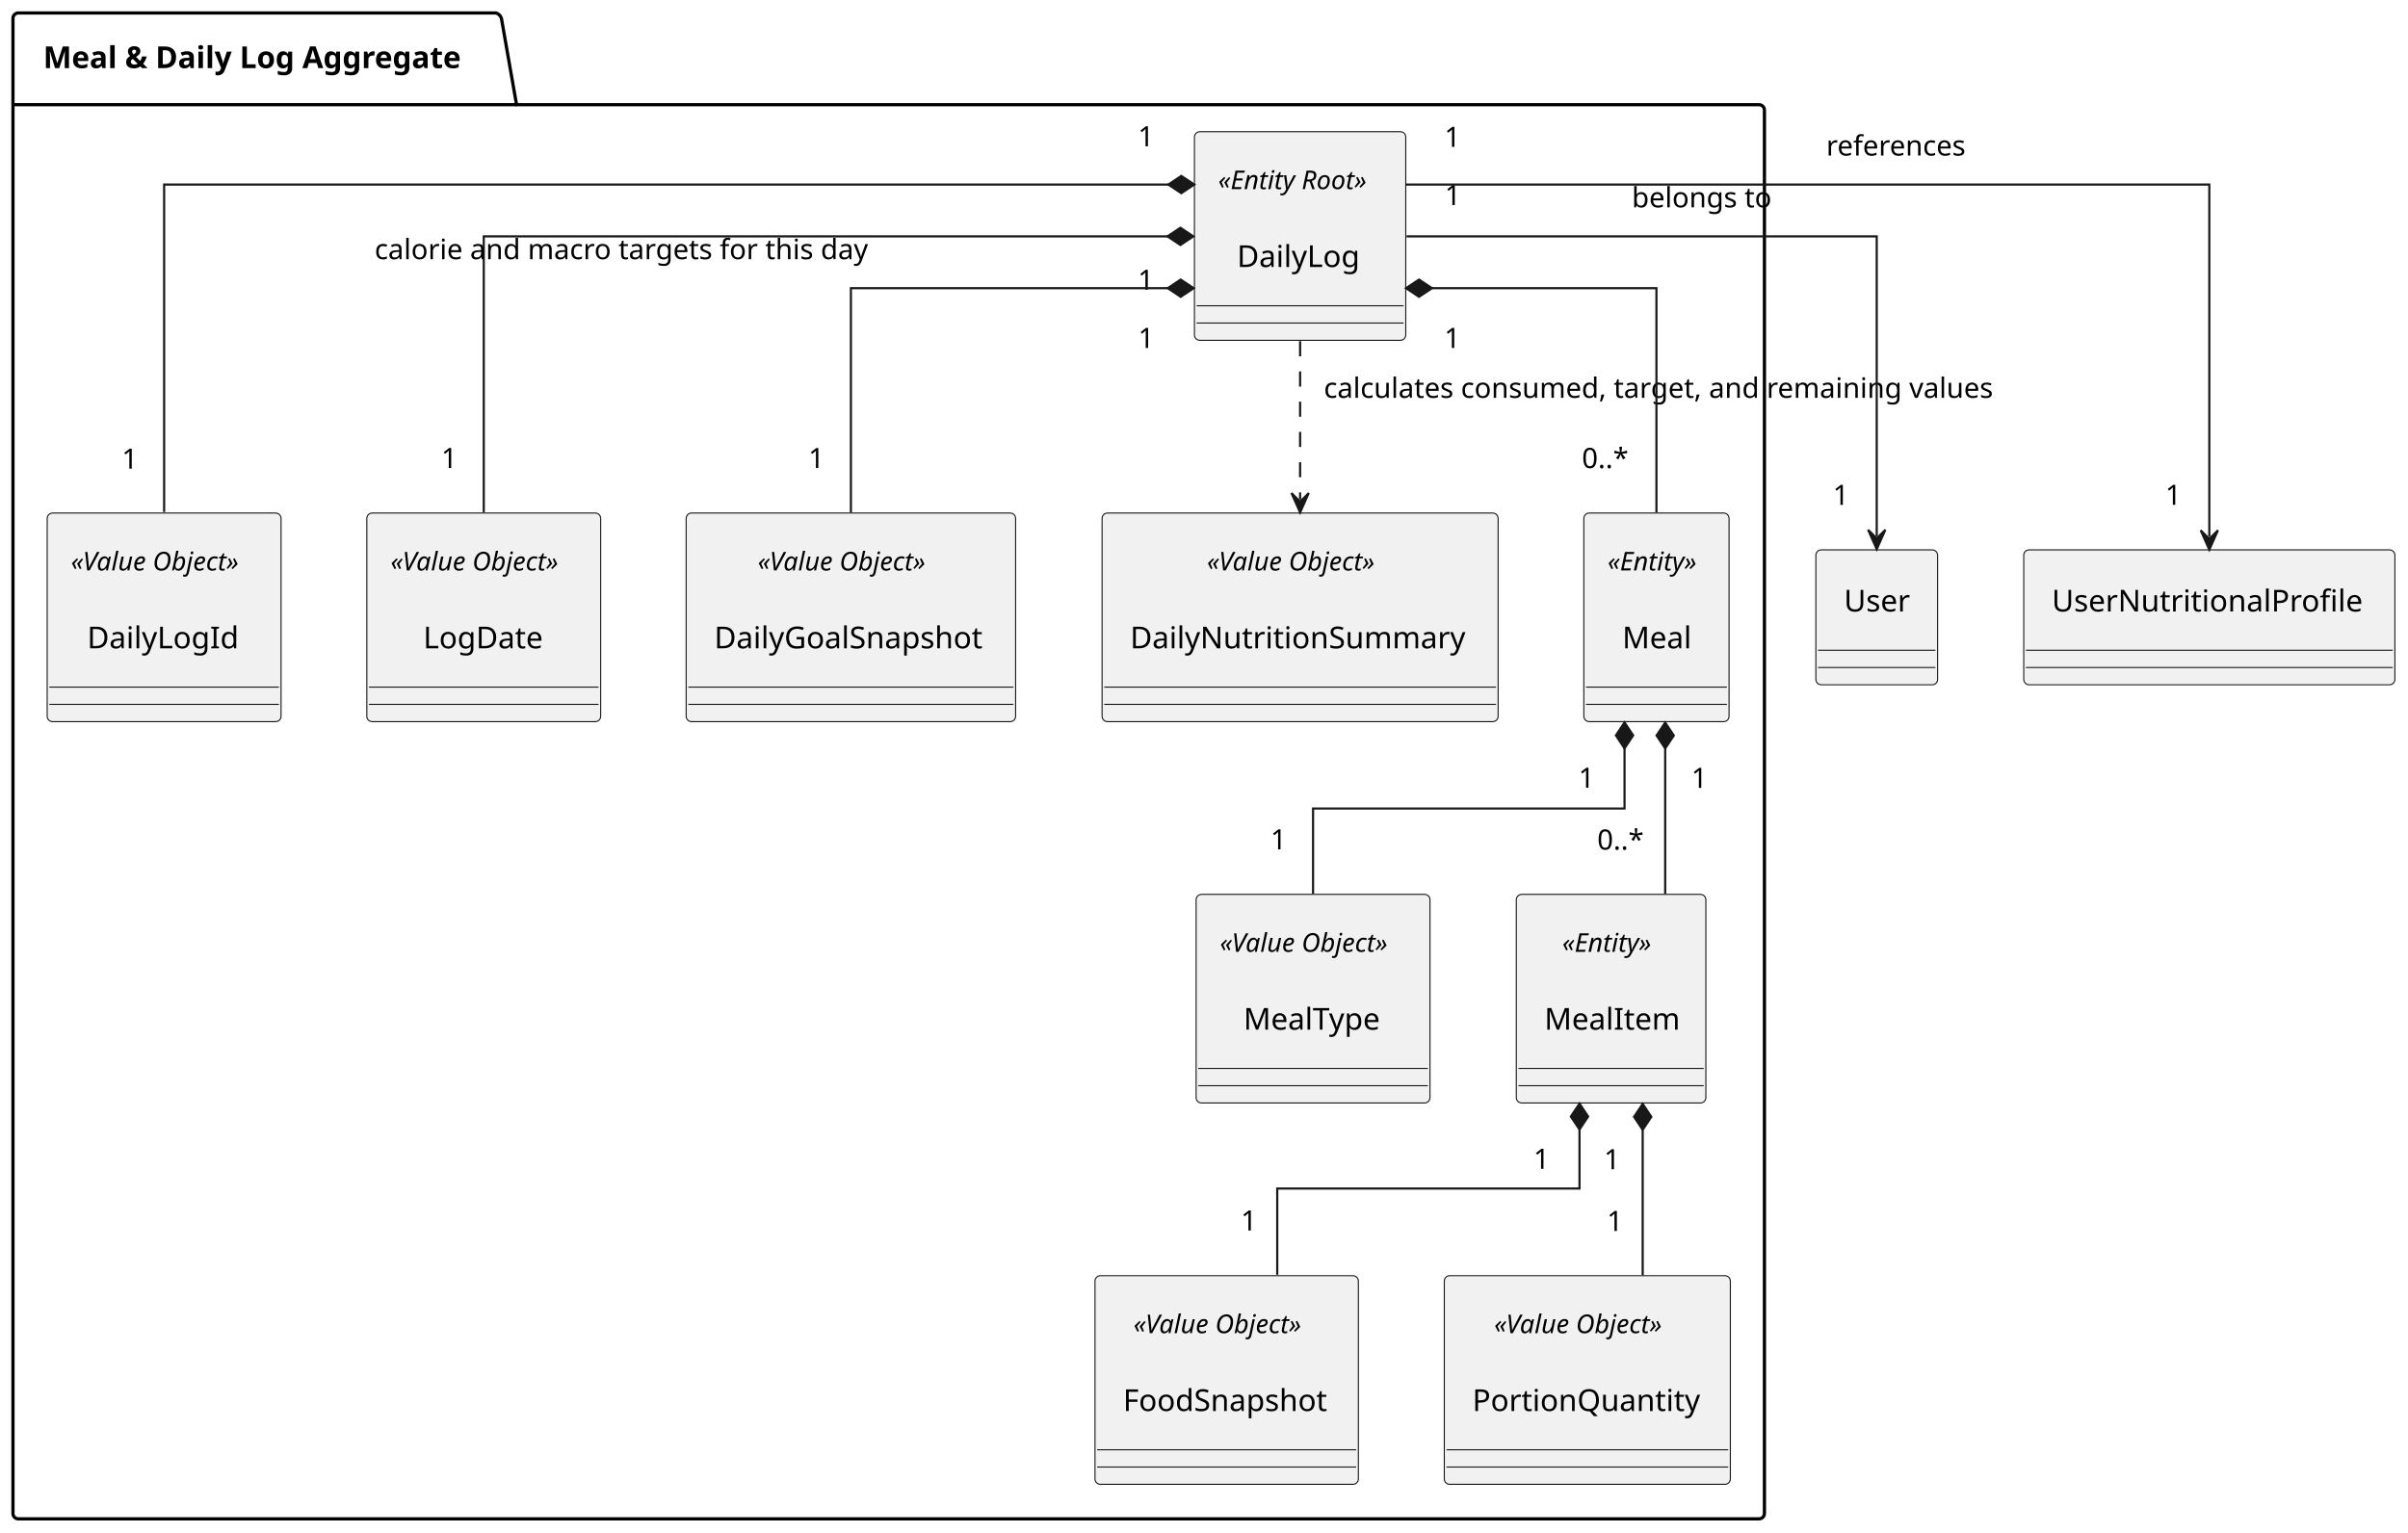
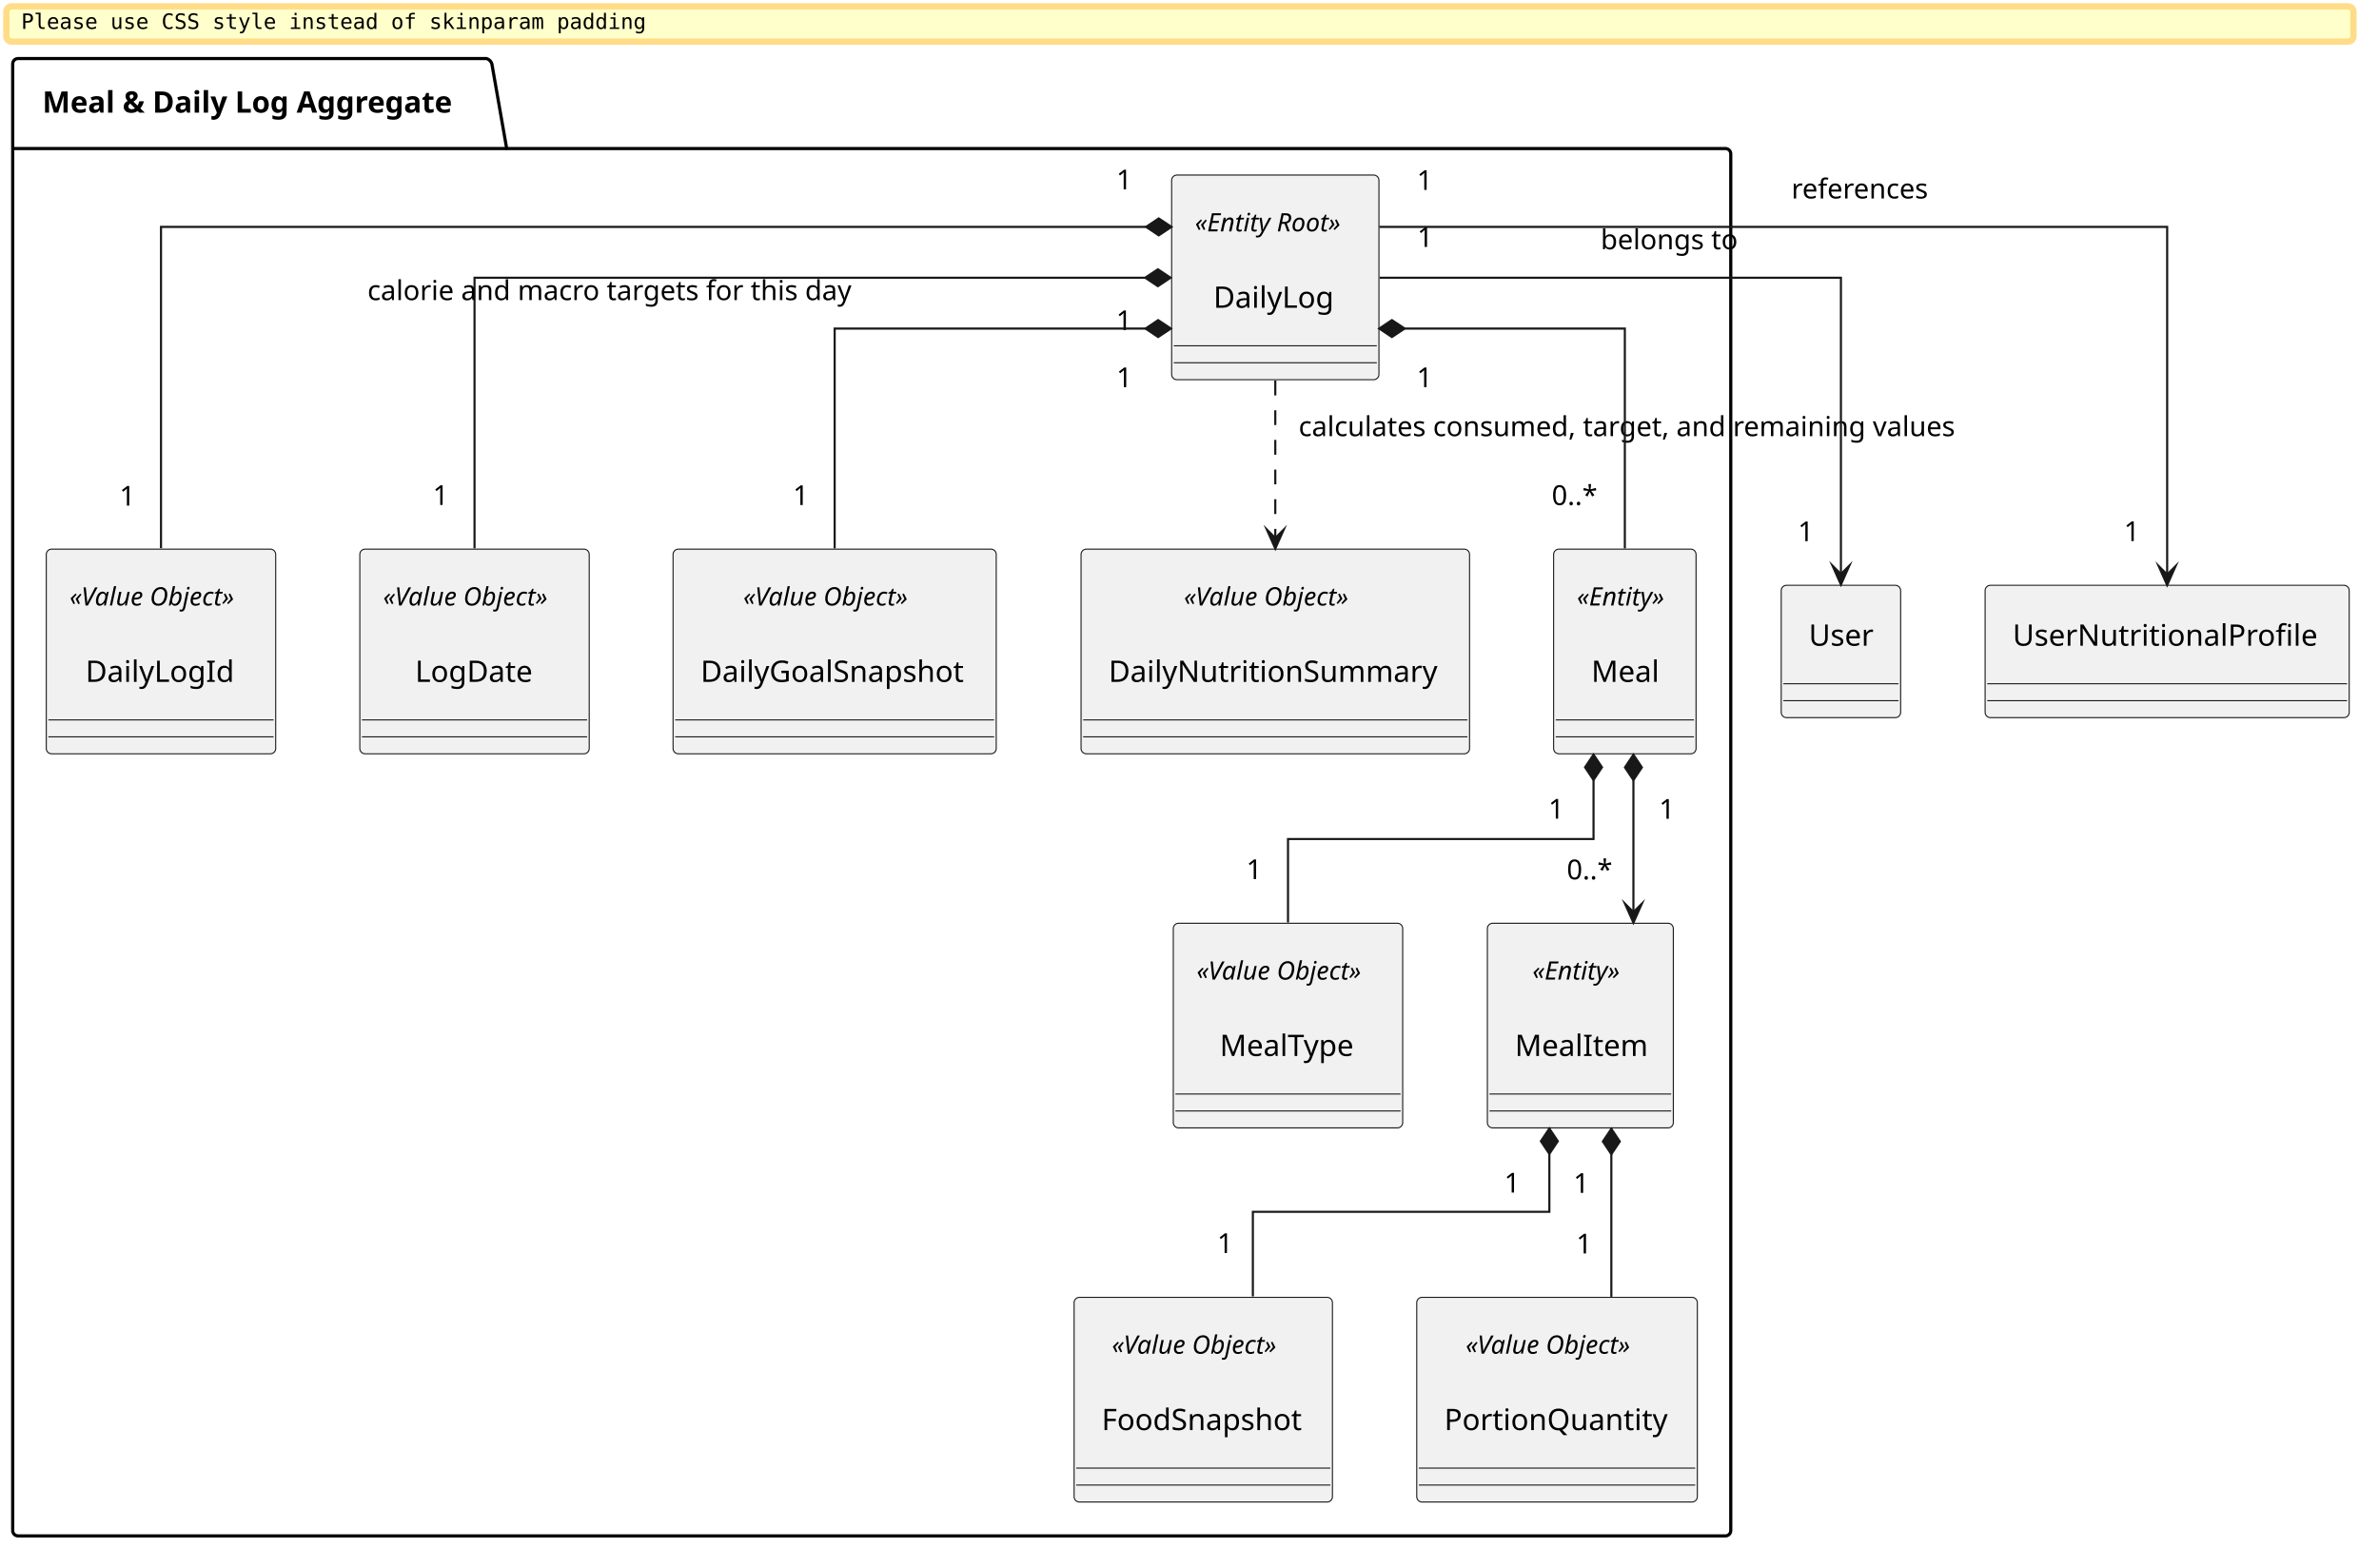
- <svg xmlns="http://www.w3.org/2000/svg" contentStyleType="text/css" data-diagram-type="CLASS" height="710px" preserveAspectRatio="none" style="width:1115px;height:710px;background:#FFFFFF;" version="1.1" viewBox="0 0 1115 710" width="1115px" zoomAndPan="magnify">
+ <svg xmlns="http://www.w3.org/2000/svg" version="1.1" data-diagram-type="CLASS" style="width:1123px;height:740px;background:#FFFFFF;" width="1123px" height="740px" viewBox="0 0 1123 740" zoomAndPan="magnify" preserveAspectRatio="none" contentStyleType="text/css">
  <defs />
-   <g>
-     <g class="cluster" data-qualified-name="Meal . Daily Log Aggregate" data-source-line="9" id="ent0002">
-       <path d="M8.5,6 L229.684,6 A3.75,3.75 0 0 1 232.184,8.5 L239.184,48.488 L814.5,48.488 A2.5,2.5 0 0 1 817,50.988 L817,700.98 A2.5,2.5 0 0 1 814.5,703.48 L8.5,703.48 A2.5,2.5 0 0 1 6,700.98 L6,8.5 A2.5,2.5 0 0 1 8.5,6" fill="none" style="stroke:#000000;stroke-width:1.5;" />
-       <line style="stroke:#000000;stroke-width:1.5;" x1="6" x2="239.184" y1="48.488" y2="48.488" />
-       <text fill="#000000" font-family="sans-serif" font-size="14" font-weight="bold" lengthAdjust="spacing" textLength="200.184" x="20" y="31.535">Meal &amp; Daily Log Aggregate</text>
+   <g font-family="sans-serif" lengthAdjust="spacing">
+     <rect x="3" y="3" width="1107.935" height="16.641" fill="#FFC" style="stroke:#FD8;stroke-width:3;" rx="2.5" ry="2.5" />
+     <text x="10" y="13.641" fill="#000" font-size="10" textLength="295.005" font-family="monospace">Please use CSS style instead of skinparam padding</text>
+     <g class="cluster" data-qualified-name="Meal . Daily Log Aggregate" id="ent0001" data-source-line="9">
+       <path d="M8.5,27.641 L229.684,27.641 A3.75,3.75 0 0 1 232.184,30.141 L239.184,70.129 L814.5,70.129 A2.5,2.5 0 0 1 817,72.629 L817,722.621 A2.5,2.5 0 0 1 814.5,725.121 L8.5,725.121 A2.5,2.5 0 0 1 6,722.621 L6,30.141 A2.5,2.5 0 0 1 8.5,27.641" style="stroke:#000;stroke-width:1.5;" fill="none" />
+       <line x1="6" y1="70.129" x2="239.184" y2="70.129" style="stroke:#000;stroke-width:1.5;" />
+       <text x="20" y="53.176" fill="#000" font-size="14" textLength="200.184" font-weight="700">Meal &amp; Daily Log Aggregate</text>
    </g>
-     <g class="entity" data-qualified-name="Meal . Daily Log Aggregate.DailyLog" data-source-line="10" id="ent0003">
-       <rect fill="#F1F1F1" height="96.621" rx="2.5" ry="2.5" style="stroke:#181818;stroke-width:0.5;" width="97.856" x="553.07" y="61" />
-       <text fill="#000000" font-family="sans-serif" font-size="12" font-style="italic" lengthAdjust="spacing" textLength="75.856" x="564.07" y="87.602">«Entity Root»</text>
-       <text fill="#000000" font-family="sans-serif" font-size="14" lengthAdjust="spacing" textLength="58.42" x="572.788" y="123.668">DailyLog</text>
-       <line style="stroke:#181818;stroke-width:0.5;" x1="554.07" x2="649.926" y1="141.621" y2="141.621" />
-       <line style="stroke:#181818;stroke-width:0.5;" x1="554.07" x2="649.926" y1="149.621" y2="149.621" />
+     <g class="entity" data-qualified-name="Meal . Daily Log Aggregate.DailyLog" id="ent0002" data-source-line="10">
+       <rect x="553.07" y="82.641" width="97.855" height="96.621" fill="#F1F1F1" style="stroke:#181818;stroke-width:0.5;" rx="2.5" ry="2.5" />
+       <text x="564.07" y="109.242" fill="#000" font-size="12" textLength="75.855" font-style="italic">«Entity Root»</text>
+       <text x="572.788" y="145.309" fill="#000" font-size="14" textLength="58.42">DailyLog</text>
+       <line x1="554.07" y1="163.262" x2="649.925" y2="163.262" style="stroke:#181818;stroke-width:0.5;" />
+       <line x1="554.07" y1="171.262" x2="649.925" y2="171.262" style="stroke:#181818;stroke-width:0.5;" />
    </g>
-     <g class="entity" data-qualified-name="Meal . Daily Log Aggregate.DailyLogId" data-source-line="11" id="ent0004">
-       <rect fill="#F1F1F1" height="96.621" rx="2.5" ry="2.5" style="stroke:#181818;stroke-width:0.5;" width="108.291" x="21.85" y="237.62" />
-       <text fill="#000000" font-family="sans-serif" font-size="12" font-style="italic" lengthAdjust="spacing" textLength="86.291" x="32.85" y="264.222">«Value Object»</text>
-       <text fill="#000000" font-family="sans-serif" font-size="14" lengthAdjust="spacing" textLength="71.265" x="40.363" y="300.288">DailyLogId</text>
-       <line style="stroke:#181818;stroke-width:0.5;" x1="22.85" x2="129.141" y1="318.241" y2="318.241" />
-       <line style="stroke:#181818;stroke-width:0.5;" x1="22.85" x2="129.141" y1="326.241" y2="326.241" />
+     <g class="entity" data-qualified-name="Meal . Daily Log Aggregate.DailyLogId" id="ent0003" data-source-line="11">
+       <rect x="21.85" y="259.261" width="108.291" height="96.621" fill="#F1F1F1" style="stroke:#181818;stroke-width:0.5;" rx="2.5" ry="2.5" />
+       <text x="32.85" y="285.862" fill="#000" font-size="12" textLength="86.291" font-style="italic">«Value Object»</text>
+       <text x="40.363" y="321.929" fill="#000" font-size="14" textLength="71.265">DailyLogId</text>
+       <line x1="22.85" y1="339.882" x2="129.141" y2="339.882" style="stroke:#181818;stroke-width:0.5;" />
+       <line x1="22.85" y1="347.882" x2="129.141" y2="347.882" style="stroke:#181818;stroke-width:0.5;" />
    </g>
-     <g class="entity" data-qualified-name="Meal . Daily Log Aggregate.LogDate" data-source-line="12" id="ent0005">
-       <rect fill="#F1F1F1" height="96.621" rx="2.5" ry="2.5" style="stroke:#181818;stroke-width:0.5;" width="108.291" x="169.85" y="237.62" />
-       <text fill="#000000" font-family="sans-serif" font-size="12" font-style="italic" lengthAdjust="spacing" textLength="86.291" x="180.85" y="264.222">«Value Object»</text>
-       <text fill="#000000" font-family="sans-serif" font-size="14" lengthAdjust="spacing" textLength="56.048" x="195.972" y="300.288">LogDate</text>
-       <line style="stroke:#181818;stroke-width:0.5;" x1="170.85" x2="277.141" y1="318.241" y2="318.241" />
-       <line style="stroke:#181818;stroke-width:0.5;" x1="170.85" x2="277.141" y1="326.241" y2="326.241" />
+     <g class="entity" data-qualified-name="Meal . Daily Log Aggregate.LogDate" id="ent0004" data-source-line="12">
+       <rect x="169.85" y="259.261" width="108.291" height="96.621" fill="#F1F1F1" style="stroke:#181818;stroke-width:0.5;" rx="2.5" ry="2.5" />
+       <text x="180.85" y="285.862" fill="#000" font-size="12" textLength="86.291" font-style="italic">«Value Object»</text>
+       <text x="195.972" y="321.929" fill="#000" font-size="14" textLength="56.048">LogDate</text>
+       <line x1="170.85" y1="339.882" x2="277.141" y2="339.882" style="stroke:#181818;stroke-width:0.5;" />
+       <line x1="170.85" y1="347.882" x2="277.141" y2="347.882" style="stroke:#181818;stroke-width:0.5;" />
    </g>
-     <g class="entity" data-qualified-name="Meal . Daily Log Aggregate.DailyGoalSnapshot" data-source-line="13" id="ent0006">
-       <rect fill="#F1F1F1" height="96.621" rx="2.5" ry="2.5" style="stroke:#181818;stroke-width:0.5;" width="152.554" x="317.72" y="237.62" />
-       <text fill="#000000" font-family="sans-serif" font-size="12" font-style="italic" lengthAdjust="spacing" textLength="86.291" x="350.851" y="264.222">«Value Object»</text>
-       <text fill="#000000" font-family="sans-serif" font-size="14" lengthAdjust="spacing" textLength="126.554" x="330.72" y="300.288">DailyGoalSnapshot</text>
-       <line style="stroke:#181818;stroke-width:0.5;" x1="318.72" x2="469.274" y1="318.241" y2="318.241" />
-       <line style="stroke:#181818;stroke-width:0.5;" x1="318.72" x2="469.274" y1="326.241" y2="326.241" />
+     <g class="entity" data-qualified-name="Meal . Daily Log Aggregate.DailyGoalSnapshot" id="ent0005" data-source-line="13">
+       <rect x="317.72" y="259.261" width="152.554" height="96.621" fill="#F1F1F1" style="stroke:#181818;stroke-width:0.5;" rx="2.5" ry="2.5" />
+       <text x="350.851" y="285.862" fill="#000" font-size="12" textLength="86.291" font-style="italic">«Value Object»</text>
+       <text x="330.72" y="321.929" fill="#000" font-size="14" textLength="126.554">DailyGoalSnapshot</text>
+       <line x1="318.72" y1="339.882" x2="469.274" y2="339.882" style="stroke:#181818;stroke-width:0.5;" />
+       <line x1="318.72" y1="347.882" x2="469.274" y2="347.882" style="stroke:#181818;stroke-width:0.5;" />
    </g>
-     <g class="entity" data-qualified-name="Meal . Daily Log Aggregate.DailyNutritionSummary" data-source-line="14" id="ent0007">
-       <rect fill="#F1F1F1" height="96.621" rx="2.5" ry="2.5" style="stroke:#181818;stroke-width:0.5;" width="183.384" x="510.31" y="237.62" />
-       <text fill="#000000" font-family="sans-serif" font-size="12" font-style="italic" lengthAdjust="spacing" textLength="86.291" x="558.856" y="264.222">«Value Object»</text>
-       <text fill="#000000" font-family="sans-serif" font-size="14" lengthAdjust="spacing" textLength="157.384" x="523.31" y="300.288">DailyNutritionSummary</text>
-       <line style="stroke:#181818;stroke-width:0.5;" x1="511.31" x2="692.694" y1="318.241" y2="318.241" />
-       <line style="stroke:#181818;stroke-width:0.5;" x1="511.31" x2="692.694" y1="326.241" y2="326.241" />
+     <g class="entity" data-qualified-name="Meal . Daily Log Aggregate.DailyNutritionSummary" id="ent0006" data-source-line="14">
+       <rect x="510.31" y="259.261" width="183.384" height="96.621" fill="#F1F1F1" style="stroke:#181818;stroke-width:0.5;" rx="2.5" ry="2.5" />
+       <text x="558.856" y="285.862" fill="#000" font-size="12" textLength="86.291" font-style="italic">«Value Object»</text>
+       <text x="523.31" y="321.929" fill="#000" font-size="14" textLength="157.384">DailyNutritionSummary</text>
+       <line x1="511.31" y1="339.882" x2="692.694" y2="339.882" style="stroke:#181818;stroke-width:0.5;" />
+       <line x1="511.31" y1="347.882" x2="692.694" y2="347.882" style="stroke:#181818;stroke-width:0.5;" />
    </g>
-     <g class="entity" data-qualified-name="Meal . Daily Log Aggregate.Meal" data-source-line="15" id="ent0008">
-       <rect fill="#F1F1F1" height="96.621" rx="2.5" ry="2.5" style="stroke:#181818;stroke-width:0.5;" width="67.24" x="733.38" y="237.62" />
-       <text fill="#000000" font-family="sans-serif" font-size="12" font-style="italic" lengthAdjust="spacing" textLength="45.24" x="744.38" y="264.222">«Entity»</text>
-       <text fill="#000000" font-family="sans-serif" font-size="14" lengthAdjust="spacing" textLength="31.637" x="751.182" y="300.288">Meal</text>
-       <line style="stroke:#181818;stroke-width:0.5;" x1="734.38" x2="799.62" y1="318.241" y2="318.241" />
-       <line style="stroke:#181818;stroke-width:0.5;" x1="734.38" x2="799.62" y1="326.241" y2="326.241" />
+     <g class="entity" data-qualified-name="Meal . Daily Log Aggregate.Meal" id="ent0007" data-source-line="15">
+       <rect x="733.38" y="259.261" width="67.24" height="96.621" fill="#F1F1F1" style="stroke:#181818;stroke-width:0.5;" rx="2.5" ry="2.5" />
+       <text x="744.38" y="285.862" fill="#000" font-size="12" textLength="45.24" font-style="italic">«Entity»</text>
+       <text x="751.182" y="321.929" fill="#000" font-size="14" textLength="31.637">Meal</text>
+       <line x1="734.38" y1="339.882" x2="799.62" y2="339.882" style="stroke:#181818;stroke-width:0.5;" />
+       <line x1="734.38" y1="347.882" x2="799.62" y2="347.882" style="stroke:#181818;stroke-width:0.5;" />
    </g>
-     <g class="entity" data-qualified-name="Meal . Daily Log Aggregate.MealType" data-source-line="16" id="ent0009">
-       <rect fill="#F1F1F1" height="96.621" rx="2.5" ry="2.5" style="stroke:#181818;stroke-width:0.5;" width="108.291" x="553.85" y="414.24" />
-       <text fill="#000000" font-family="sans-serif" font-size="12" font-style="italic" lengthAdjust="spacing" textLength="86.291" x="564.85" y="440.842">«Value Object»</text>
-       <text fill="#000000" font-family="sans-serif" font-size="14" lengthAdjust="spacing" textLength="64.415" x="575.788" y="476.908">MealType</text>
-       <line style="stroke:#181818;stroke-width:0.5;" x1="554.85" x2="661.141" y1="494.861" y2="494.861" />
-       <line style="stroke:#181818;stroke-width:0.5;" x1="554.85" x2="661.141" y1="502.861" y2="502.861" />
+     <g class="entity" data-qualified-name="Meal . Daily Log Aggregate.MealType" id="ent0008" data-source-line="16">
+       <rect x="553.85" y="435.881" width="108.291" height="96.621" fill="#F1F1F1" style="stroke:#181818;stroke-width:0.5;" rx="2.5" ry="2.5" />
+       <text x="564.85" y="462.482" fill="#000" font-size="12" textLength="86.291" font-style="italic">«Value Object»</text>
+       <text x="575.788" y="498.549" fill="#000" font-size="14" textLength="64.415">MealType</text>
+       <line x1="554.85" y1="516.502" x2="661.141" y2="516.502" style="stroke:#181818;stroke-width:0.5;" />
+       <line x1="554.85" y1="524.502" x2="661.141" y2="524.502" style="stroke:#181818;stroke-width:0.5;" />
    </g>
-     <g class="entity" data-qualified-name="Meal . Daily Log Aggregate.MealItem" data-source-line="17" id="ent0010">
-       <rect fill="#F1F1F1" height="96.621" rx="2.5" ry="2.5" style="stroke:#181818;stroke-width:0.5;" width="87.776" x="702.11" y="414.24" />
-       <text fill="#000000" font-family="sans-serif" font-size="12" font-style="italic" lengthAdjust="spacing" textLength="45.24" x="723.378" y="440.842">«Entity»</text>
-       <text fill="#000000" font-family="sans-serif" font-size="14" lengthAdjust="spacing" textLength="61.776" x="715.11" y="476.908">MealItem</text>
-       <line style="stroke:#181818;stroke-width:0.5;" x1="703.11" x2="788.886" y1="494.861" y2="494.861" />
-       <line style="stroke:#181818;stroke-width:0.5;" x1="703.11" x2="788.886" y1="502.861" y2="502.861" />
+     <g class="entity" data-qualified-name="Meal . Daily Log Aggregate.MealItem" id="ent0009" data-source-line="17">
+       <rect x="702.11" y="435.881" width="87.776" height="96.621" fill="#F1F1F1" style="stroke:#181818;stroke-width:0.5;" rx="2.5" ry="2.5" />
+       <text x="723.378" y="462.482" fill="#000" font-size="12" textLength="45.24" font-style="italic">«Entity»</text>
+       <text x="715.11" y="498.549" fill="#000" font-size="14" textLength="61.776">MealItem</text>
+       <line x1="703.11" y1="516.502" x2="788.886" y2="516.502" style="stroke:#181818;stroke-width:0.5;" />
+       <line x1="703.11" y1="524.502" x2="788.886" y2="524.502" style="stroke:#181818;stroke-width:0.5;" />
    </g>
-     <g class="entity" data-qualified-name="Meal . Daily Log Aggregate.FoodSnapshot" data-source-line="18" id="ent0011">
-       <rect fill="#F1F1F1" height="96.621" rx="2.5" ry="2.5" style="stroke:#181818;stroke-width:0.5;" width="121.949" x="507.03" y="590.86" />
-       <text fill="#000000" font-family="sans-serif" font-size="12" font-style="italic" lengthAdjust="spacing" textLength="86.291" x="524.859" y="617.462">«Value Object»</text>
-       <text fill="#000000" font-family="sans-serif" font-size="14" lengthAdjust="spacing" textLength="95.949" x="520.03" y="653.528">FoodSnapshot</text>
-       <line style="stroke:#181818;stroke-width:0.5;" x1="508.03" x2="627.979" y1="671.481" y2="671.481" />
-       <line style="stroke:#181818;stroke-width:0.5;" x1="508.03" x2="627.979" y1="679.481" y2="679.481" />
+     <g class="entity" data-qualified-name="Meal . Daily Log Aggregate.FoodSnapshot" id="ent0010" data-source-line="18">
+       <rect x="507.03" y="612.501" width="121.949" height="96.621" fill="#F1F1F1" style="stroke:#181818;stroke-width:0.5;" rx="2.5" ry="2.5" />
+       <text x="524.859" y="639.102" fill="#000" font-size="12" textLength="86.291" font-style="italic">«Value Object»</text>
+       <text x="520.03" y="675.169" fill="#000" font-size="14" textLength="95.949">FoodSnapshot</text>
+       <line x1="508.03" y1="693.122" x2="627.979" y2="693.122" style="stroke:#181818;stroke-width:0.5;" />
+       <line x1="508.03" y1="701.122" x2="627.979" y2="701.122" style="stroke:#181818;stroke-width:0.5;" />
    </g>
-     <g class="entity" data-qualified-name="Meal . Daily Log Aggregate.PortionQuantity" data-source-line="19" id="ent0012">
-       <rect fill="#F1F1F1" height="96.621" rx="2.5" ry="2.5" style="stroke:#181818;stroke-width:0.5;" width="132.456" x="668.77" y="590.86" />
-       <text fill="#000000" font-family="sans-serif" font-size="12" font-style="italic" lengthAdjust="spacing" textLength="86.291" x="691.852" y="617.462">«Value Object»</text>
-       <text fill="#000000" font-family="sans-serif" font-size="14" lengthAdjust="spacing" textLength="106.456" x="681.77" y="653.528">PortionQuantity</text>
-       <line style="stroke:#181818;stroke-width:0.5;" x1="669.77" x2="800.226" y1="671.481" y2="671.481" />
-       <line style="stroke:#181818;stroke-width:0.5;" x1="669.77" x2="800.226" y1="679.481" y2="679.481" />
+     <g class="entity" data-qualified-name="Meal . Daily Log Aggregate.PortionQuantity" id="ent0011" data-source-line="19">
+       <rect x="668.77" y="612.501" width="132.456" height="96.621" fill="#F1F1F1" style="stroke:#181818;stroke-width:0.5;" rx="2.5" ry="2.5" />
+       <text x="691.853" y="639.102" fill="#000" font-size="12" textLength="86.291" font-style="italic">«Value Object»</text>
+       <text x="681.77" y="675.169" fill="#000" font-size="14" textLength="106.456">PortionQuantity</text>
+       <line x1="669.77" y1="693.122" x2="800.226" y2="693.122" style="stroke:#181818;stroke-width:0.5;" />
+       <line x1="669.77" y1="701.122" x2="800.226" y2="701.122" style="stroke:#181818;stroke-width:0.5;" />
    </g>
-     <g class="entity" data-qualified-name="User" data-source-line="26" id="ent0017">
-       <rect fill="#F1F1F1" height="62.488" rx="2.5" ry="2.5" style="stroke:#181818;stroke-width:0.5;" width="56.365" x="840.82" y="254.68" />
-       <text fill="#000000" font-family="sans-serif" font-size="14" lengthAdjust="spacing" textLength="30.365" x="853.82" y="283.215">User</text>
-       <line style="stroke:#181818;stroke-width:0.5;" x1="841.82" x2="896.185" y1="301.168" y2="301.168" />
-       <line style="stroke:#181818;stroke-width:0.5;" x1="841.82" x2="896.185" y1="309.168" y2="309.168" />
+     <g class="entity" data-qualified-name="User" id="ent0016" data-source-line="26">
+       <rect x="840.82" y="276.321" width="56.365" height="62.488" fill="#F1F1F1" style="stroke:#181818;stroke-width:0.5;" rx="2.5" ry="2.5" />
+       <text x="853.82" y="304.856" fill="#000" font-size="14" textLength="30.365">User</text>
+       <line x1="841.82" y1="322.809" x2="896.185" y2="322.809" style="stroke:#181818;stroke-width:0.5;" />
+       <line x1="841.82" y1="330.809" x2="896.185" y2="330.809" style="stroke:#181818;stroke-width:0.5;" />
    </g>
-     <g class="entity" data-qualified-name="UserNutritionalProfile" data-source-line="28" id="ent0020">
-       <rect fill="#F1F1F1" height="62.488" rx="2.5" ry="2.5" style="stroke:#181818;stroke-width:0.5;" width="171.865" x="937.07" y="254.68" />
-       <text fill="#000000" font-family="sans-serif" font-size="14" lengthAdjust="spacing" textLength="145.865" x="950.07" y="283.215">UserNutritionalProfile</text>
-       <line style="stroke:#181818;stroke-width:0.5;" x1="938.07" x2="1107.935" y1="301.168" y2="301.168" />
-       <line style="stroke:#181818;stroke-width:0.5;" x1="938.07" x2="1107.935" y1="309.168" y2="309.168" />
+     <g class="entity" data-qualified-name="UserNutritionalProfile" id="ent0019" data-source-line="28">
+       <rect x="937.07" y="276.321" width="171.865" height="62.488" fill="#F1F1F1" style="stroke:#181818;stroke-width:0.5;" rx="2.5" ry="2.5" />
+       <text x="950.07" y="304.856" fill="#000" font-size="14" textLength="145.865">UserNutritionalProfile</text>
+       <line x1="938.07" y1="322.809" x2="1107.935" y2="322.809" style="stroke:#181818;stroke-width:0.5;" />
+       <line x1="938.07" y1="330.809" x2="1107.935" y2="330.809" style="stroke:#181818;stroke-width:0.5;" />
    </g>
-     <g class="link" data-entity-1="ent0003" data-entity-2="ent0004" data-link-type="composition" data-source-line="22" id="lnk13">
-       <path codeLine="22" d="M540.99,85.48 C410.41,85.48 76,85.48 76,85.48 C76,85.48 76,177.82 76,237.15" fill="none" id="DailyLog-backto-DailyLogId" style="stroke:#181818;stroke-width:1;" />
-       <polygon fill="#181818" points="552.99,85.48,546.99,81.48,540.99,85.48,546.99,89.48,552.99,85.48" style="stroke:#181818;stroke-width:1;" />
-       <text fill="#000000" font-family="sans-serif" font-size="13" lengthAdjust="spacing" textLength="8.22" x="526.931" y="67.773">1</text>
-       <text fill="#000000" font-family="sans-serif" font-size="13" lengthAdjust="spacing" textLength="8.22" x="56.395" y="217.073">1</text>
+     <g class="link" data-entity-1="ent0002" data-entity-2="ent0003" id="lnk12" data-source-line="22" data-link-type="composition">
+       <path d="M540.99,107.121 C410.41,107.121 76,107.121 76,107.121 C76,107.121 76,199.461 76,258.791" style="stroke:#181818;stroke-width:1;" fill="none" id="DailyLog-backto-DailyLogId" codeLine="22" />
+       <polygon points="552.99,107.121,546.99,103.121,540.99,107.121,546.99,111.121,552.99,107.121" fill="#181818" style="stroke:#181818;stroke-width:1;stroke-linejoin:miter;stroke-miterlimit:10;" />
+       <text x="526.931" y="89.413" fill="#000" font-size="13">1</text>
+       <text x="56.395" y="238.713" fill="#000" font-size="13">1</text>
    </g>
-     <g class="link" data-entity-1="ent0003" data-entity-2="ent0005" data-link-type="composition" data-source-line="23" id="lnk14">
-       <path codeLine="23" d="M540.58,109.48 C438.12,109.48 224,109.48 224,109.48 C224,109.48 224,185.02 224,237.25" fill="none" id="DailyLog-backto-LogDate" style="stroke:#181818;stroke-width:1;" />
-       <polygon fill="#181818" points="552.58,109.48,546.58,105.48,540.58,109.48,546.58,113.48,552.58,109.48" style="stroke:#181818;stroke-width:1;" />
-       <text fill="#000000" font-family="sans-serif" font-size="13" lengthAdjust="spacing" textLength="8.22" x="526.864" y="134.221">1</text>
-       <text fill="#000000" font-family="sans-serif" font-size="13" lengthAdjust="spacing" textLength="8.22" x="204.308" y="216.772">1</text>
+     <g class="link" data-entity-1="ent0002" data-entity-2="ent0004" id="lnk13" data-source-line="23" data-link-type="composition">
+       <path d="M540.58,131.121 C438.12,131.121 224,131.121 224,131.121 C224,131.121 224,206.661 224,258.891" style="stroke:#181818;stroke-width:1;" fill="none" id="DailyLog-backto-LogDate" codeLine="23" />
+       <polygon points="552.58,131.121,546.58,127.121,540.58,131.121,546.58,135.121,552.58,131.121" fill="#181818" style="stroke:#181818;stroke-width:1;stroke-linejoin:miter;stroke-miterlimit:10;" />
+       <text x="526.864" y="155.861" fill="#000" font-size="13">1</text>
+       <text x="204.308" y="238.412" fill="#000" font-size="13">1</text>
    </g>
-     <g class="link" data-entity-1="ent0003" data-entity-2="ent0006" data-link-type="composition" data-source-line="24" id="lnk15">
-       <path codeLine="24" d="M540.71,133.48 C479.2,133.48 394,133.48 394,133.48 C394,133.48 394,192.66 394,237.27" fill="none" id="DailyLog-backto-DailyGoalSnapshot" style="stroke:#181818;stroke-width:1;" />
-       <polygon fill="#181818" points="552.71,133.48,546.71,129.48,540.71,133.48,546.71,137.48,552.71,133.48" style="stroke:#181818;stroke-width:1;" />
-       <text fill="#000000" font-family="sans-serif" font-size="13" lengthAdjust="spacing" textLength="237.041" x="173.46" y="120.048">calorie and macro targets for this day</text>
-       <text fill="#000000" font-family="sans-serif" font-size="13" lengthAdjust="spacing" textLength="8.22" x="527.01" y="161.146">1</text>
-       <text fill="#000000" font-family="sans-serif" font-size="13" lengthAdjust="spacing" textLength="8.22" x="374.308" y="216.794">1</text>
+     <g class="link" data-entity-1="ent0002" data-entity-2="ent0005" id="lnk14" data-source-line="24" data-link-type="composition">
+       <path d="M540.71,155.121 C479.2,155.121 394,155.121 394,155.121 C394,155.121 394,214.301 394,258.911" style="stroke:#181818;stroke-width:1;" fill="none" id="DailyLog-backto-DailyGoalSnapshot" codeLine="24" />
+       <polygon points="552.71,155.121,546.71,151.121,540.71,155.121,546.71,159.121,552.71,155.121" fill="#181818" style="stroke:#181818;stroke-width:1;stroke-linejoin:miter;stroke-miterlimit:10;" />
+       <text x="173.46" y="141.689" fill="#000" font-size="13" textLength="237.041">calorie and macro targets for this day</text>
+       <text x="527.01" y="182.786" fill="#000" font-size="13">1</text>
+       <text x="374.308" y="238.435" fill="#000" font-size="13">1</text>
    </g>
-     <g class="link" data-entity-1="ent0003" data-entity-2="ent0007" data-link-type="dependency" data-source-line="25" id="lnk16">
-       <path codeLine="25" d="M602,158.04 C602,182.75 602,206.67 602,231.36" fill="none" id="DailyLog-to-DailyNutritionSummary" style="stroke:#181818;stroke-width:1;stroke-dasharray:7,7;" />
-       <polygon fill="#181818" points="602,237.36,606,228.36,602,232.36,598,228.36,602,237.36" style="stroke:#181818;stroke-width:1;" />
-       <text fill="#000000" font-family="sans-serif" font-size="13" lengthAdjust="spacing" textLength="319.992" x="613" y="184.268">calculates consumed, target, and remaining values</text>
+     <g class="link" data-entity-1="ent0002" data-entity-2="ent0006" id="lnk15" data-source-line="25" data-link-type="dependency">
+       <path d="M602,179.681 C602,204.391 602,229.311 602,254.001" style="stroke:#181818;stroke-width:1;stroke-dasharray:7,7;" fill="none" id="DailyLog-to-DailyNutritionSummary" codeLine="25" />
+       <polygon points="602,259.001,606,250.001,602,254.001,598,250.001,602,259.001" fill="#181818" style="stroke:#181818;stroke-width:1;stroke-linejoin:miter;stroke-miterlimit:10;" />
+       <text x="613" y="205.909" fill="#000" font-size="13" textLength="319.992">calculates consumed, target, and remaining values</text>
    </g>
-     <g class="link" data-entity-1="ent0003" data-entity-2="ent0017" data-link-type="dependency" data-source-line="26" id="lnk18">
-       <path codeLine="26" d="M651.28,109.48 C728.43,109.48 869,109.48 869,109.48 C869,109.48 869,197.63 869,248.38" fill="none" id="DailyLog-to-User" style="stroke:#181818;stroke-width:1;" />
-       <polygon fill="#181818" points="869,254.38,873,245.38,869,249.38,865,245.38,869,254.38" style="stroke:#181818;stroke-width:1;" />
-       <text fill="#000000" font-family="sans-serif" font-size="13" lengthAdjust="spacing" textLength="66.93" x="755.59" y="96.048">belongs to</text>
-       <text fill="#000000" font-family="sans-serif" font-size="13" lengthAdjust="spacing" textLength="8.22" x="669.006" y="94.955">1</text>
-       <text fill="#000000" font-family="sans-serif" font-size="13" lengthAdjust="spacing" textLength="8.22" x="848.699" y="233.851">1</text>
+     <g class="link" data-entity-1="ent0002" data-entity-2="ent0016" id="lnk17" data-source-line="26" data-link-type="dependency">
+       <path d="M651.28,131.121 C728.43,131.121 869,131.121 869,131.121 C869,131.121 869,220.271 869,271.021" style="stroke:#181818;stroke-width:1;" fill="none" id="DailyLog-to-User" codeLine="26" />
+       <polygon points="869,276.021,873,267.021,869,271.021,865,267.021,869,276.021" fill="#181818" style="stroke:#181818;stroke-width:1;stroke-linejoin:miter;stroke-miterlimit:10;" />
+       <text x="755.59" y="117.689" fill="#000" font-size="13" textLength="66.93">belongs to</text>
+       <text x="669.006" y="116.596" fill="#000" font-size="13">1</text>
+       <text x="848.699" y="255.492" fill="#000" font-size="13">1</text>
    </g>
-     <g class="link" data-entity-1="ent0003" data-entity-2="ent0008" data-link-type="composition" data-source-line="27" id="lnk19">
-       <path codeLine="27" d="M663.06,133.48 C711.7,133.48 767,133.48 767,133.48 C767,133.48 767,192.66 767,237.27" fill="none" id="DailyLog-backto-Meal" style="stroke:#181818;stroke-width:1;" />
-       <polygon fill="#181818" points="651.06,133.48,657.06,137.48,663.06,133.48,657.06,129.48,651.06,133.48" style="stroke:#181818;stroke-width:1;" />
-       <text fill="#000000" font-family="sans-serif" font-size="13" lengthAdjust="spacing" textLength="8.22" x="668.759" y="161.146">1</text>
-       <text fill="#000000" font-family="sans-serif" font-size="13" lengthAdjust="spacing" textLength="22.712" x="732.484" y="216.794">0..*</text>
+     <g class="link" data-entity-1="ent0002" data-entity-2="ent0007" id="lnk18" data-source-line="27" data-link-type="composition">
+       <path d="M663.06,155.121 C711.7,155.121 767,155.121 767,155.121 C767,155.121 767,214.301 767,258.911" style="stroke:#181818;stroke-width:1;" fill="none" id="DailyLog-backto-Meal" codeLine="27" />
+       <polygon points="651.06,155.121,657.06,159.121,663.06,155.121,657.06,151.121,651.06,155.121" fill="#181818" style="stroke:#181818;stroke-width:1;stroke-linejoin:miter;stroke-miterlimit:10;" />
+       <text x="668.759" y="182.786" fill="#000" font-size="13">1</text>
+       <text x="732.484" y="238.435" fill="#000" font-size="13" textLength="22.712">0..*</text>
    </g>
-     <g class="link" data-entity-1="ent0003" data-entity-2="ent0020" data-link-type="dependency" data-source-line="28" id="lnk21">
-       <path codeLine="28" d="M651.12,85.48 C762.17,85.48 1023,85.48 1023,85.48 C1023,85.48 1023,192.23 1023,248.61" fill="none" id="DailyLog-to-UserNutritionalProfile" style="stroke:#181818;stroke-width:1;" />
-       <polygon fill="#181818" points="1023,254.61,1027,245.61,1023,249.61,1019,245.61,1023,254.61" style="stroke:#181818;stroke-width:1;" />
-       <text fill="#000000" font-family="sans-serif" font-size="13" lengthAdjust="spacing" textLength="65.743" x="845.62" y="72.048">references</text>
-       <text fill="#000000" font-family="sans-serif" font-size="13" lengthAdjust="spacing" textLength="8.22" x="668.826" y="68.03">1</text>
-       <text fill="#000000" font-family="sans-serif" font-size="13" lengthAdjust="spacing" textLength="8.22" x="1002.612" y="233.815">1</text>
+     <g class="link" data-entity-1="ent0002" data-entity-2="ent0019" id="lnk20" data-source-line="28" data-link-type="dependency">
+       <path d="M651.12,107.121 C762.17,107.121 1023,107.121 1023,107.121 C1023,107.121 1023,214.871 1023,271.251" style="stroke:#181818;stroke-width:1;" fill="none" id="DailyLog-to-UserNutritionalProfile" codeLine="28" />
+       <polygon points="1023,276.251,1027,267.251,1023,271.251,1019,267.251,1023,276.251" fill="#181818" style="stroke:#181818;stroke-width:1;stroke-linejoin:miter;stroke-miterlimit:10;" />
+       <text x="845.62" y="93.689" fill="#000" font-size="13" textLength="65.743">references</text>
+       <text x="668.826" y="89.671" fill="#000" font-size="13">1</text>
+       <text x="1002.612" y="255.456" fill="#000" font-size="13">1</text>
    </g>
-     <g class="link" data-entity-1="ent0008" data-entity-2="ent0009" data-link-type="composition" data-source-line="30" id="lnk22">
-       <path codeLine="30" d="M752.22,346.61 C752.22,367.18 752.22,374.48 752.22,374.48 C752.22,374.48 608,374.48 608,374.48 C608,374.48 608,393.51 608,413.88" fill="none" id="Meal-backto-MealType" style="stroke:#181818;stroke-width:1;" />
-       <polygon fill="#181818" points="752.22,334.61,748.22,340.61,752.22,346.61,756.22,340.61,752.22,334.61" style="stroke:#181818;stroke-width:1;" />
-       <text fill="#000000" font-family="sans-serif" font-size="13" lengthAdjust="spacing" textLength="8.22" x="730.905" y="364.848">1</text>
-       <text fill="#000000" font-family="sans-serif" font-size="13" lengthAdjust="spacing" textLength="8.22" x="588.308" y="393.403">1</text>
+     <g class="link" data-entity-1="ent0007" data-entity-2="ent0008" id="lnk21" data-source-line="30" data-link-type="composition">
+       <path d="M752.22,368.251 C752.22,388.821 752.22,396.121 752.22,396.121 C752.22,396.121 608,396.121 608,396.121 C608,396.121 608,415.151 608,435.521" style="stroke:#181818;stroke-width:1;" fill="none" id="Meal-backto-MealType" codeLine="30" />
+       <polygon points="752.22,356.251,748.22,362.251,752.22,368.251,756.22,362.251,752.22,356.251" fill="#181818" style="stroke:#181818;stroke-width:1;stroke-linejoin:miter;stroke-miterlimit:10;" />
+       <text x="730.905" y="386.489" fill="#000" font-size="13">1</text>
+       <text x="588.308" y="415.043" fill="#000" font-size="13">1</text>
    </g>
-     <g class="link" data-entity-1="ent0008" data-entity-2="ent0010" data-link-type="composition" data-source-line="31" id="lnk23">
-       <path codeLine="31" d="M771.05,346.66 C771.05,371.37 771.05,389.29 771.05,413.98" fill="none" id="Meal-backto-MealItem" style="stroke:#181818;stroke-width:1;" />
-       <polygon fill="#181818" points="771.05,334.66,767.05,340.66,771.05,346.66,775.05,340.66,771.05,334.66" style="stroke:#181818;stroke-width:1;" />
-       <text fill="#000000" font-family="sans-serif" font-size="13" lengthAdjust="spacing" textLength="8.22" x="783.15" y="364.904">1</text>
-       <text fill="#000000" font-family="sans-serif" font-size="13" lengthAdjust="spacing" textLength="22.712" x="739.587" y="393.515">0..*</text>
+     <g class="link" data-entity-1="ent0007" data-entity-2="ent0009" id="lnk22" data-source-line="31" data-link-type="composition">
+       <path d="M771.05,368.301 C771.05,393.011 771.05,405.931 771.05,430.621" style="stroke:#181818;stroke-width:1;" fill="none" id="Meal-MealItem" codeLine="31" />
+       <polygon points="771.05,356.301,767.05,362.301,771.05,368.301,775.05,362.301,771.05,356.301" fill="#181818" style="stroke:#181818;stroke-width:1;stroke-linejoin:miter;stroke-miterlimit:10;" />
+       <polygon points="771.05,435.621,775.05,426.621,771.05,430.621,767.05,426.621,771.05,435.621" fill="#181818" style="stroke:#181818;stroke-width:1;stroke-linejoin:miter;stroke-miterlimit:10;" />
+       <text x="783.15" y="386.545" fill="#000" font-size="13">1</text>
+       <text x="739.587" y="415.156" fill="#000" font-size="13" textLength="22.712">0..*</text>
    </g>
-     <g class="link" data-entity-1="ent0010" data-entity-2="ent0011" data-link-type="composition" data-source-line="33" id="lnk24">
-       <path codeLine="33" d="M731.37,523.14 C731.37,543.48 731.37,550.48 731.37,550.48 C731.37,550.48 591.41,550.48 591.41,550.48 C591.41,550.48 591.41,569.81 591.41,590.41" fill="none" id="MealItem-backto-FoodSnapshot" style="stroke:#181818;stroke-width:1;" />
-       <polygon fill="#181818" points="731.37,511.14,727.37,517.14,731.37,523.14,735.37,517.14,731.37,511.14" style="stroke:#181818;stroke-width:1;" />
-       <text fill="#000000" font-family="sans-serif" font-size="13" lengthAdjust="spacing" textLength="8.22" x="710.073" y="541.368">1</text>
-       <text fill="#000000" font-family="sans-serif" font-size="13" lengthAdjust="spacing" textLength="8.22" x="574.57" y="569.922">1</text>
+     <g class="link" data-entity-1="ent0009" data-entity-2="ent0010" id="lnk23" data-source-line="33" data-link-type="composition">
+       <path d="M731.37,544.781 C731.37,565.121 731.37,572.121 731.37,572.121 C731.37,572.121 591.41,572.121 591.41,572.121 C591.41,572.121 591.41,591.451 591.41,612.051" style="stroke:#181818;stroke-width:1;" fill="none" id="MealItem-backto-FoodSnapshot" codeLine="33" />
+       <polygon points="731.37,532.781,727.37,538.781,731.37,544.781,735.37,538.781,731.37,532.781" fill="#181818" style="stroke:#181818;stroke-width:1;stroke-linejoin:miter;stroke-miterlimit:10;" />
+       <text x="710.073" y="563.009" fill="#000" font-size="13">1</text>
+       <text x="574.57" y="591.562" fill="#000" font-size="13">1</text>
    </g>
-     <g class="link" data-entity-1="ent0010" data-entity-2="ent0012" data-link-type="composition" data-source-line="34" id="lnk25">
-       <path codeLine="34" d="M760.63,523.28 C760.63,547.99 760.63,565.91 760.63,590.6" fill="none" id="MealItem-backto-PortionQuantity" style="stroke:#181818;stroke-width:1;" />
-       <polygon fill="#181818" points="760.63,511.28,756.63,517.28,760.63,523.28,764.63,517.28,760.63,511.28" style="stroke:#181818;stroke-width:1;" />
-       <text fill="#000000" font-family="sans-serif" font-size="13" lengthAdjust="spacing" textLength="8.22" x="742.716" y="541.524">1</text>
-       <text fill="#000000" font-family="sans-serif" font-size="13" lengthAdjust="spacing" textLength="8.22" x="744.061" y="570.135">1</text>
+     <g class="link" data-entity-1="ent0009" data-entity-2="ent0011" id="lnk24" data-source-line="34" data-link-type="composition">
+       <path d="M760.63,544.921 C760.63,569.631 760.63,587.551 760.63,612.241" style="stroke:#181818;stroke-width:1;" fill="none" id="MealItem-backto-PortionQuantity" codeLine="34" />
+       <polygon points="760.63,532.921,756.63,538.921,760.63,544.921,764.63,538.921,760.63,532.921" fill="#181818" style="stroke:#181818;stroke-width:1;stroke-linejoin:miter;stroke-miterlimit:10;" />
+       <text x="742.716" y="563.165" fill="#000" font-size="13">1</text>
+       <text x="744.061" y="591.776" fill="#000" font-size="13">1</text>
    </g>
  </g>
</svg>
